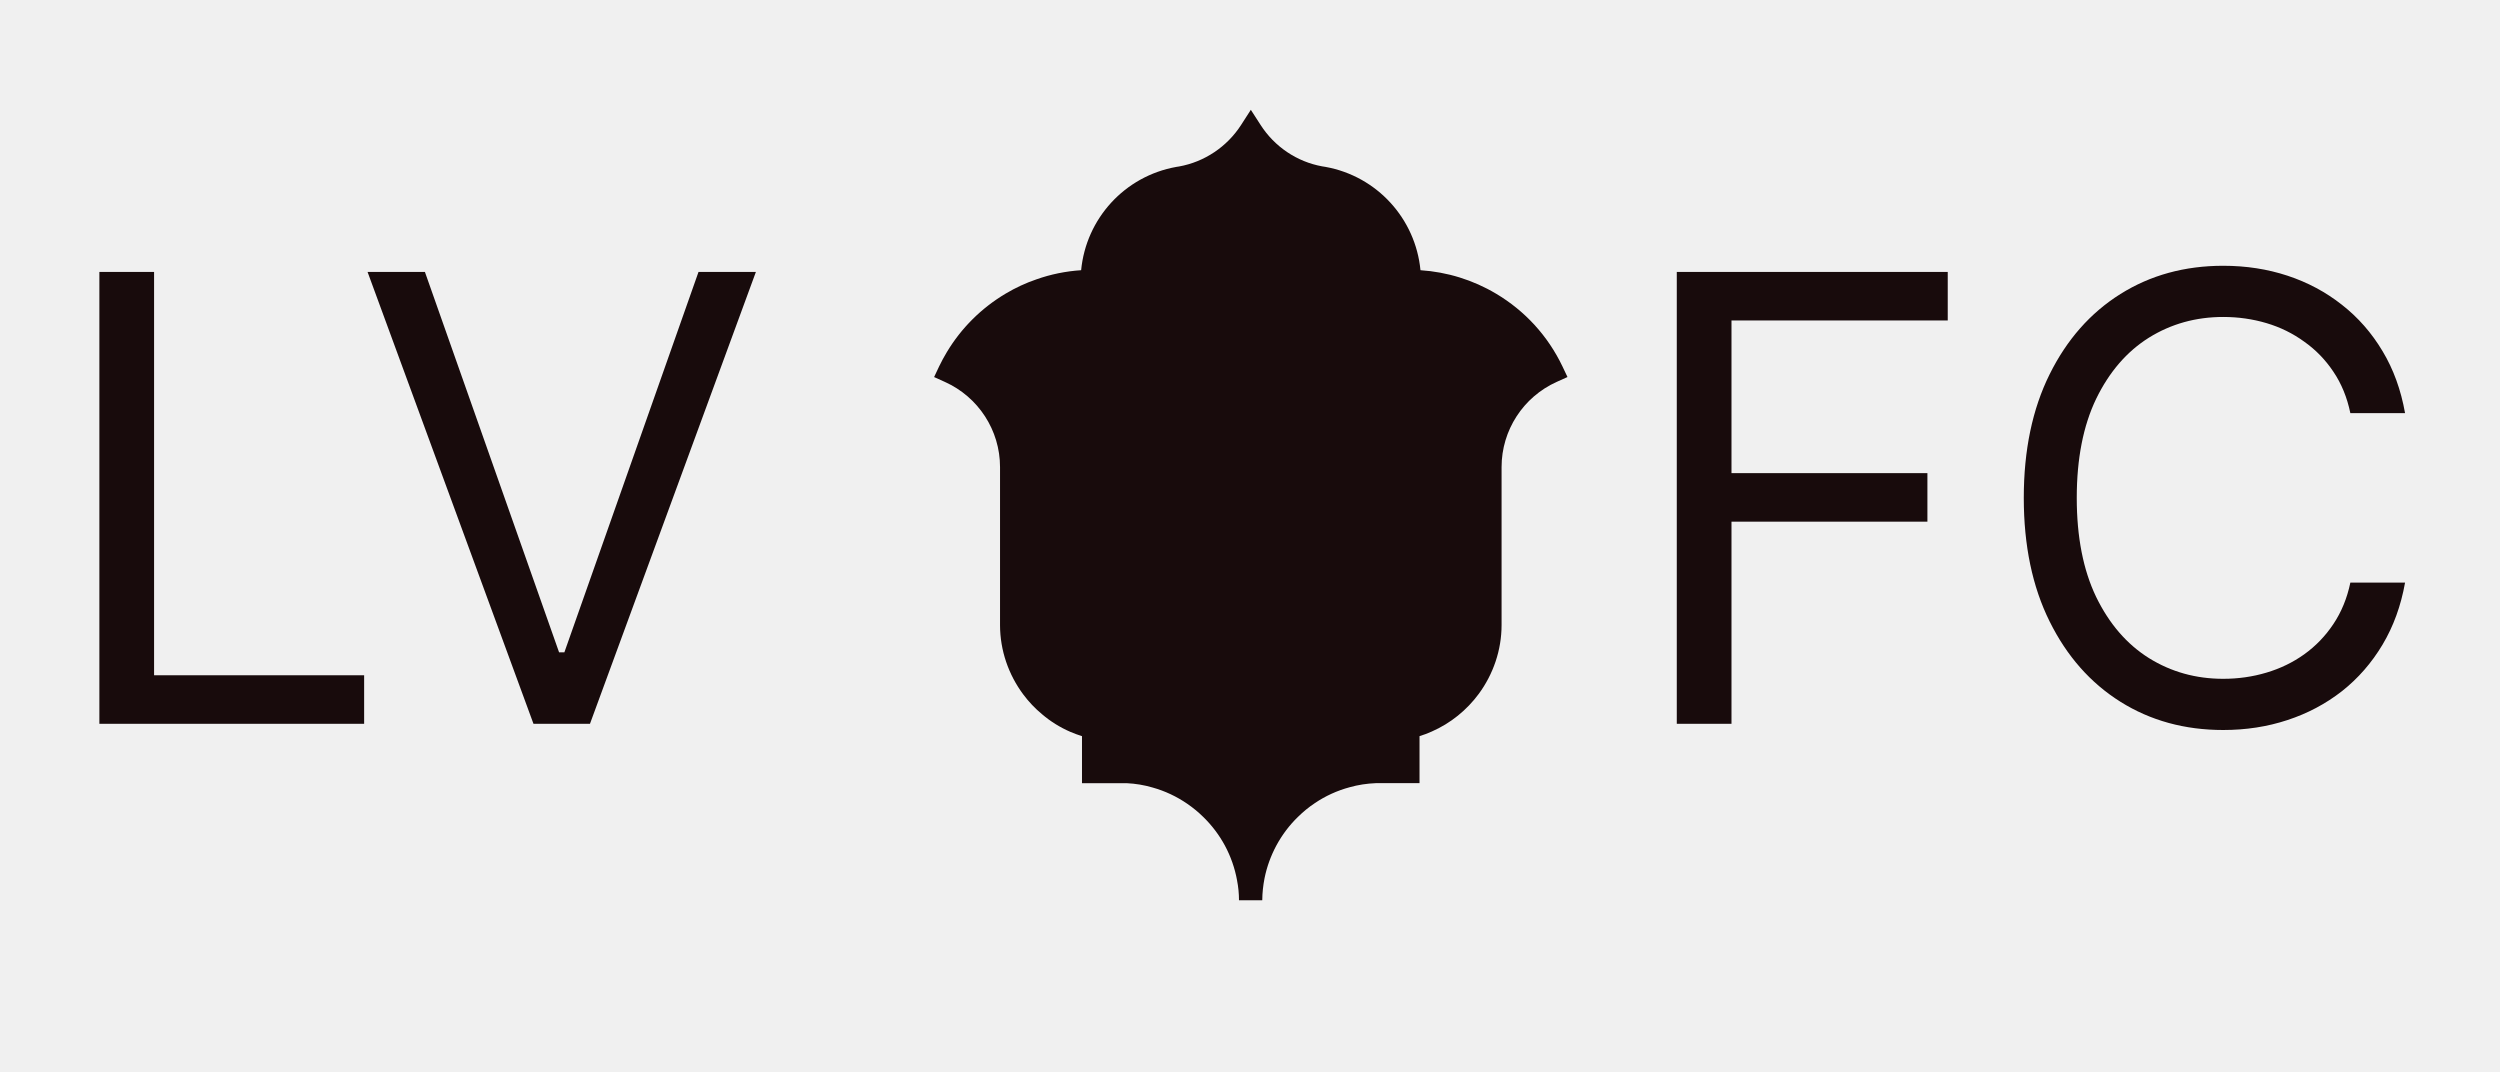
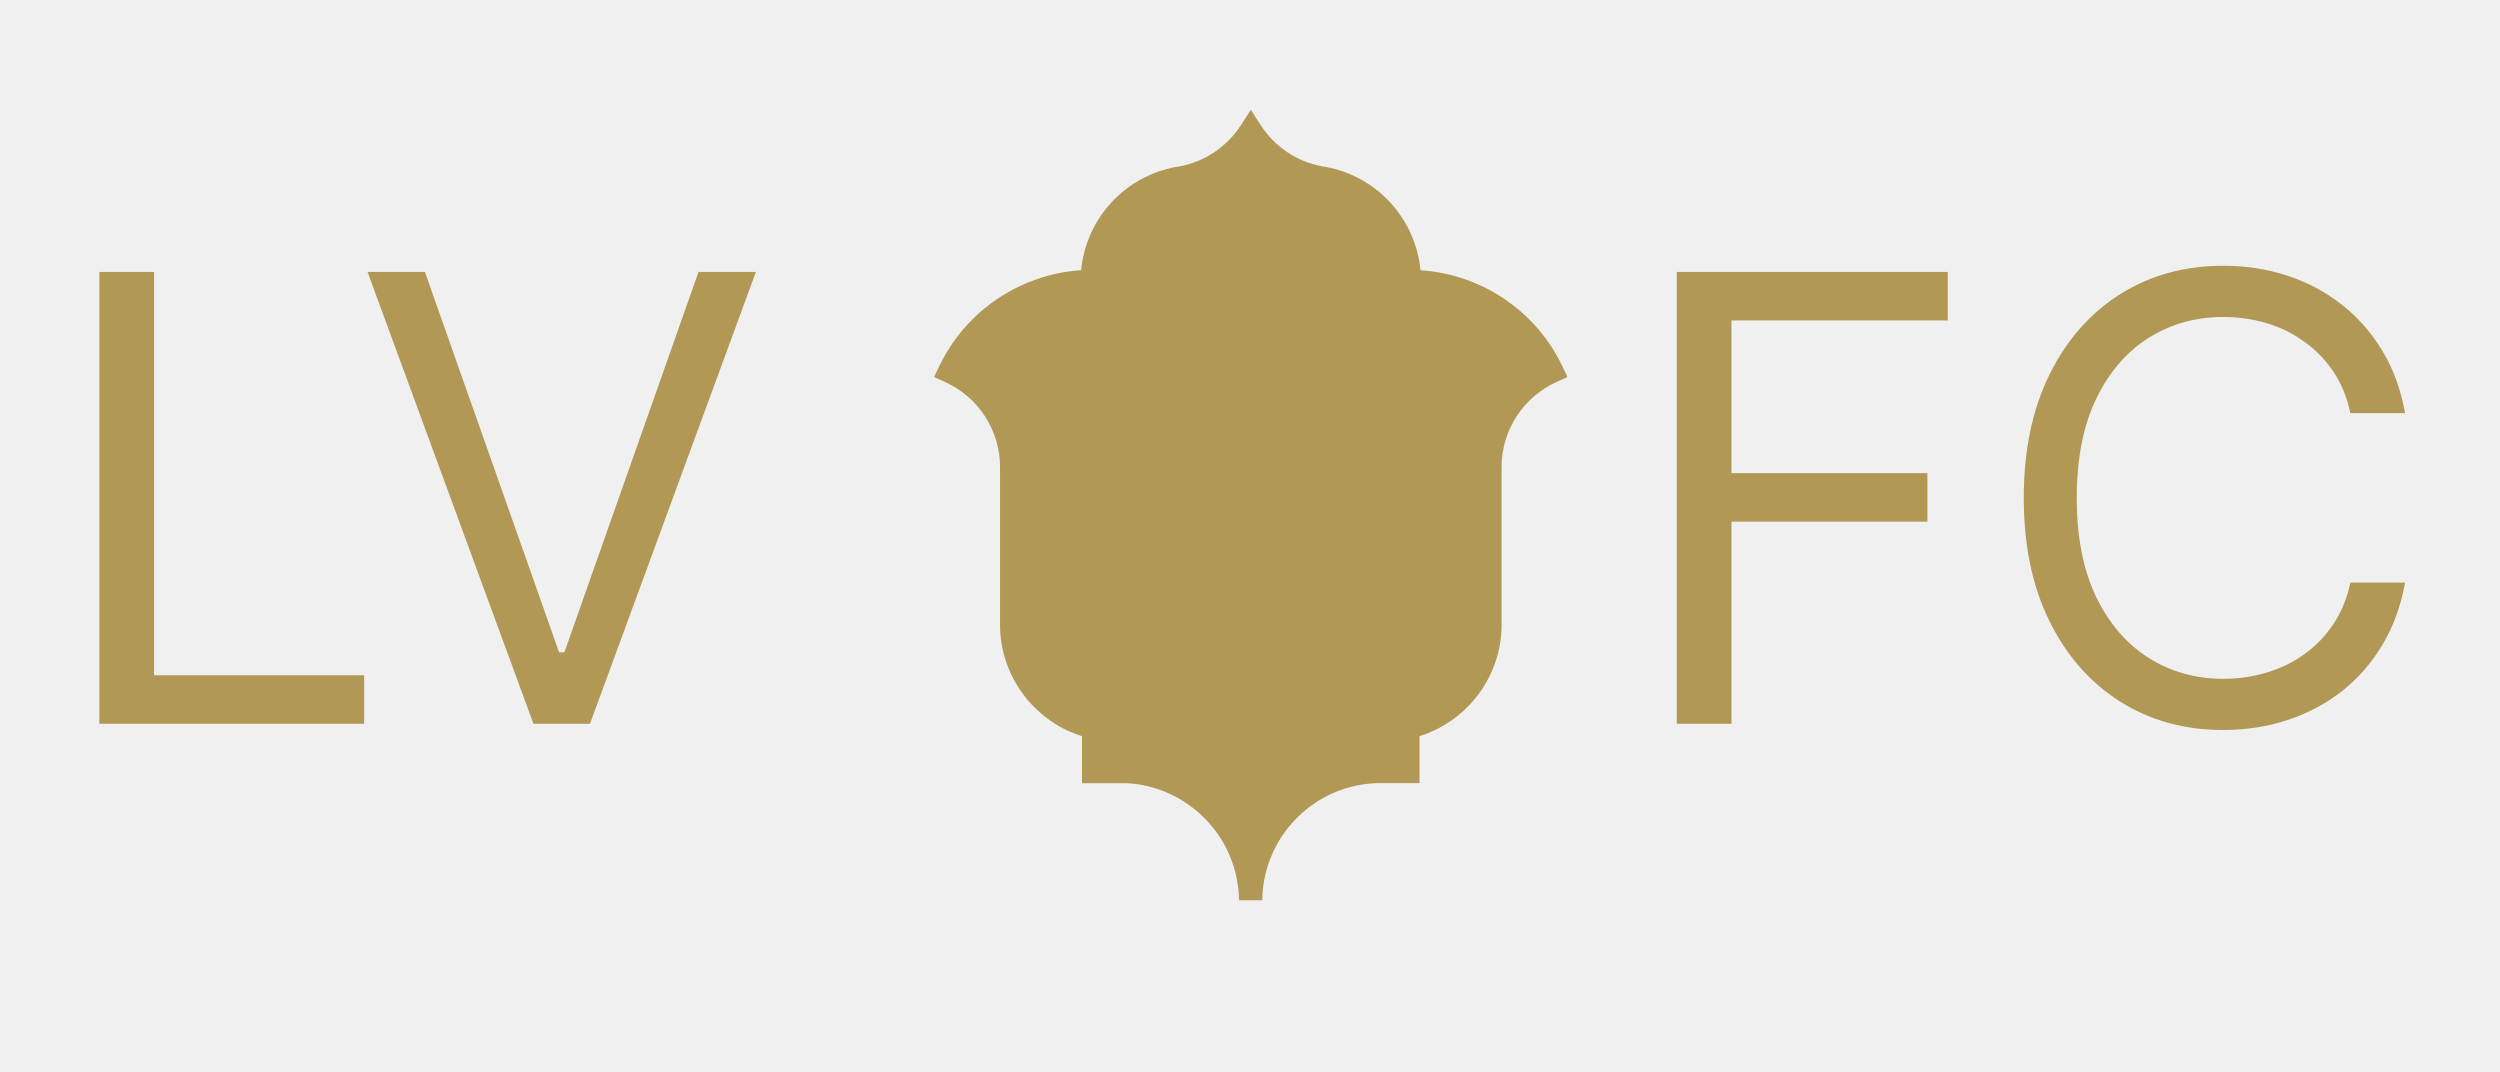
<svg xmlns="http://www.w3.org/2000/svg" width="84" height="36" viewBox="0 0 84 36" fill="none">
  <g clip-path="url(#clip0_78_1575)">
-     <path d="M3.339 24.32V9.137H5.177V22.689H12.235V24.32H3.339ZM14.277 9.137L18.785 21.918H18.963L23.47 9.137H25.398L19.823 24.32H17.925L12.35 9.137H14.277Z" fill="#180B0C" />
-     <path d="M56.34 24.32V9.137H65.444V10.768H58.178V15.898H64.761V17.529H58.178V24.32H56.34ZM80.81 13.882H78.972C78.863 13.353 78.672 12.889 78.401 12.488C78.134 12.088 77.808 11.752 77.422 11.48C77.041 11.203 76.619 10.995 76.154 10.857C75.69 10.719 75.205 10.65 74.701 10.65C73.782 10.65 72.949 10.882 72.203 11.346C71.462 11.811 70.871 12.495 70.431 13.4C69.996 14.305 69.779 15.414 69.779 16.729C69.779 18.043 69.996 19.153 70.431 20.058C70.871 20.962 71.462 21.646 72.203 22.111C72.949 22.576 73.782 22.808 74.701 22.808C75.205 22.808 75.69 22.739 76.154 22.6C76.619 22.462 77.041 22.257 77.422 21.985C77.808 21.708 78.134 21.37 78.401 20.969C78.672 20.564 78.863 20.099 78.972 19.576H80.81C80.672 20.352 80.42 21.046 80.054 21.659C79.688 22.272 79.234 22.793 78.69 23.223C78.146 23.648 77.536 23.972 76.859 24.194C76.186 24.417 75.467 24.528 74.701 24.528C73.406 24.528 72.255 24.212 71.246 23.579C70.238 22.946 69.445 22.047 68.867 20.88C68.288 19.714 67.999 18.33 67.999 16.729C67.999 15.127 68.288 13.743 68.867 12.577C69.445 11.411 70.238 10.511 71.246 9.879C72.255 9.246 73.406 8.93 74.701 8.93C75.467 8.93 76.186 9.041 76.859 9.263C77.536 9.486 78.146 9.812 78.69 10.242C79.234 10.667 79.688 11.186 80.054 11.799C80.42 12.407 80.672 13.101 80.81 13.882Z" fill="#180B0C" />
-     <path d="M52.668 12.668L52.304 12.832C51.181 13.338 50.453 14.458 50.453 15.692V20.998C50.453 21.848 50.172 22.651 49.691 23.308C49.286 23.858 48.741 24.302 48.106 24.58C47.974 24.641 47.838 24.69 47.696 24.734V26.314H46.228C45.925 26.326 45.63 26.372 45.349 26.451C44.926 26.565 44.531 26.746 44.177 26.986C43.974 27.12 43.787 27.276 43.611 27.448C43.322 27.728 43.078 28.053 42.885 28.41C42.702 28.752 42.565 29.123 42.487 29.516C42.441 29.753 42.414 29.999 42.412 30.248H41.63C41.63 30.024 41.608 29.801 41.566 29.586V29.584C41.491 29.167 41.351 28.773 41.156 28.41C40.963 28.053 40.716 27.728 40.428 27.448C40.262 27.284 40.081 27.137 39.891 27.006C39.539 26.764 39.144 26.576 38.721 26.459C38.443 26.378 38.155 26.329 37.854 26.315H36.355V24.735C36.223 24.693 36.091 24.645 35.965 24.591C35.618 24.44 35.298 24.242 35.015 24C34.778 23.805 34.563 23.577 34.38 23.331C33.889 22.671 33.601 21.858 33.601 20.999V15.692C33.601 14.459 32.873 13.338 31.749 12.833L31.386 12.669L31.556 12.308C31.635 12.144 31.722 11.983 31.815 11.829C32.299 11.023 32.973 10.351 33.791 9.865C34.119 9.67 34.463 9.509 34.822 9.387C35.303 9.216 35.811 9.113 36.326 9.079C36.492 7.348 37.786 5.917 39.53 5.607C39.557 5.603 39.586 5.597 39.62 5.593C40.47 5.439 41.23 4.931 41.701 4.198L42.028 3.69L42.356 4.198C42.824 4.929 43.579 5.437 44.427 5.59C44.464 5.595 44.5 5.603 44.534 5.607C46.27 5.92 47.562 7.351 47.728 9.079C48.624 9.138 49.494 9.407 50.263 9.865C51.237 10.442 52.009 11.287 52.497 12.308L52.668 12.669V12.668Z" fill="#180B0C" />
+     <path d="M3.339 24.32V9.137H5.177V22.689H12.235V24.32H3.339ZM14.277 9.137L18.785 21.918H18.963L23.47 9.137H25.398L19.823 24.32H17.925L12.35 9.137H14.277Z" fill="#B19855" />
+     <path d="M56.34 24.32V9.137H65.444V10.768H58.178V15.898H64.761V17.529H58.178V24.32H56.34ZM80.81 13.882H78.972C78.863 13.353 78.672 12.889 78.401 12.488C78.134 12.088 77.808 11.752 77.422 11.48C77.041 11.203 76.619 10.995 76.154 10.857C75.69 10.719 75.205 10.65 74.701 10.65C73.782 10.65 72.949 10.882 72.203 11.346C71.462 11.811 70.871 12.495 70.431 13.4C69.996 14.305 69.779 15.414 69.779 16.729C69.779 18.043 69.996 19.153 70.431 20.058C70.871 20.962 71.462 21.646 72.203 22.111C72.949 22.576 73.782 22.808 74.701 22.808C75.205 22.808 75.69 22.739 76.154 22.6C76.619 22.462 77.041 22.257 77.422 21.985C77.808 21.708 78.134 21.37 78.401 20.969C78.672 20.564 78.863 20.099 78.972 19.576H80.81C80.672 20.352 80.42 21.046 80.054 21.659C79.688 22.272 79.234 22.793 78.69 23.223C78.146 23.648 77.536 23.972 76.859 24.194C76.186 24.417 75.467 24.528 74.701 24.528C73.406 24.528 72.255 24.212 71.246 23.579C70.238 22.946 69.445 22.047 68.867 20.88C68.288 19.714 67.999 18.33 67.999 16.729C67.999 15.127 68.288 13.743 68.867 12.577C69.445 11.411 70.238 10.511 71.246 9.879C72.255 9.246 73.406 8.93 74.701 8.93C75.467 8.93 76.186 9.041 76.859 9.263C77.536 9.486 78.146 9.812 78.69 10.242C79.234 10.667 79.688 11.186 80.054 11.799C80.42 12.407 80.672 13.101 80.81 13.882Z" fill="#B19855" />
+     <path d="M52.668 12.668L52.304 12.832C51.181 13.338 50.453 14.458 50.453 15.692V20.998C50.453 21.848 50.172 22.651 49.691 23.308C49.286 23.858 48.741 24.302 48.106 24.58C47.974 24.641 47.838 24.69 47.696 24.734V26.314H46.228C45.925 26.326 45.63 26.372 45.349 26.451C44.926 26.565 44.531 26.746 44.177 26.986C43.974 27.12 43.787 27.276 43.611 27.448C43.322 27.728 43.078 28.053 42.885 28.41C42.702 28.752 42.565 29.123 42.487 29.516C42.441 29.753 42.414 29.999 42.412 30.248H41.63C41.63 30.024 41.608 29.801 41.566 29.586V29.584C41.491 29.167 41.351 28.773 41.156 28.41C40.963 28.053 40.716 27.728 40.428 27.448C40.262 27.284 40.081 27.137 39.891 27.006C39.539 26.764 39.144 26.576 38.721 26.459C38.443 26.378 38.155 26.329 37.854 26.315H36.355V24.735C36.223 24.693 36.091 24.645 35.965 24.591C35.618 24.44 35.298 24.242 35.015 24C34.778 23.805 34.563 23.577 34.38 23.331C33.889 22.671 33.601 21.858 33.601 20.999V15.692C33.601 14.459 32.873 13.338 31.749 12.833L31.386 12.669L31.556 12.308C31.635 12.144 31.722 11.983 31.815 11.829C32.299 11.023 32.973 10.351 33.791 9.865C34.119 9.67 34.463 9.509 34.822 9.387C35.303 9.216 35.811 9.113 36.326 9.079C36.492 7.348 37.786 5.917 39.53 5.607C39.557 5.603 39.586 5.597 39.62 5.593C40.47 5.439 41.23 4.931 41.701 4.198L42.028 3.69L42.356 4.198C42.824 4.929 43.579 5.437 44.427 5.59C44.464 5.595 44.5 5.603 44.534 5.607C46.27 5.92 47.562 7.351 47.728 9.079C48.624 9.138 49.494 9.407 50.263 9.865C51.237 10.442 52.009 11.287 52.497 12.308L52.668 12.669V12.668Z" fill="#B19855" />
  </g>
  <defs>
    <clipPath id="clip0_78_1575">
      <rect width="84" height="36" fill="white" />
    </clipPath>
  </defs>
</svg>
